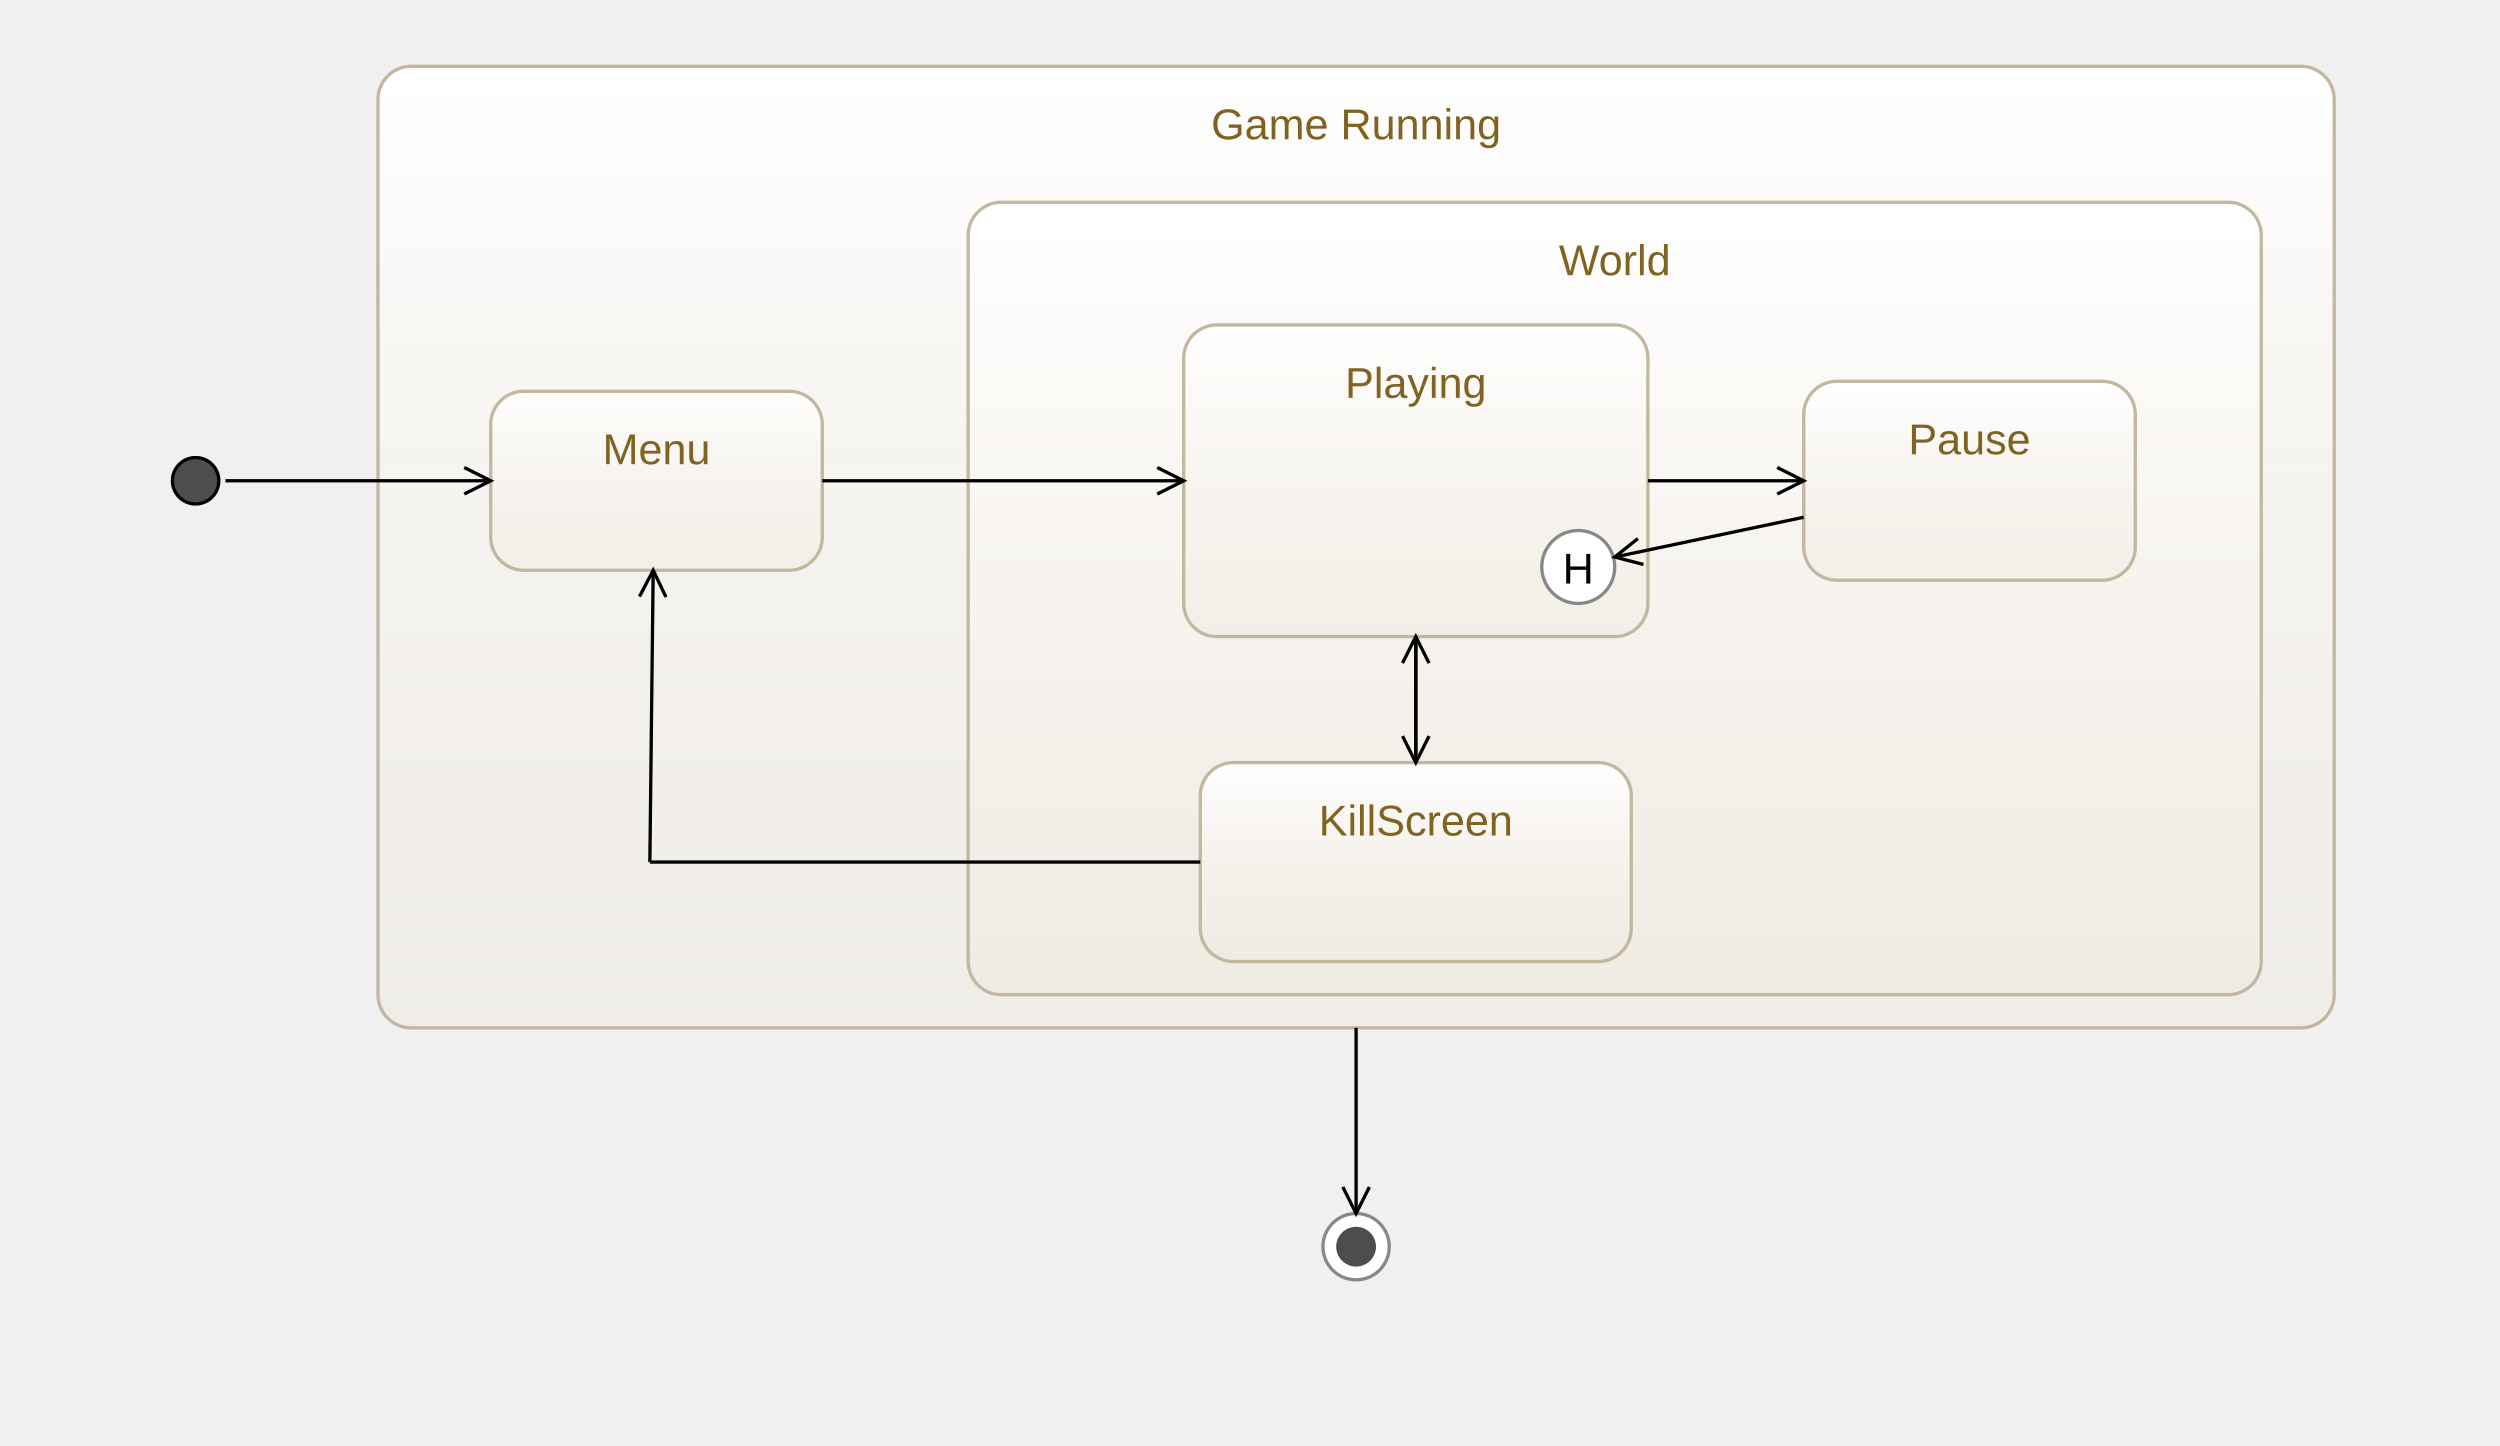
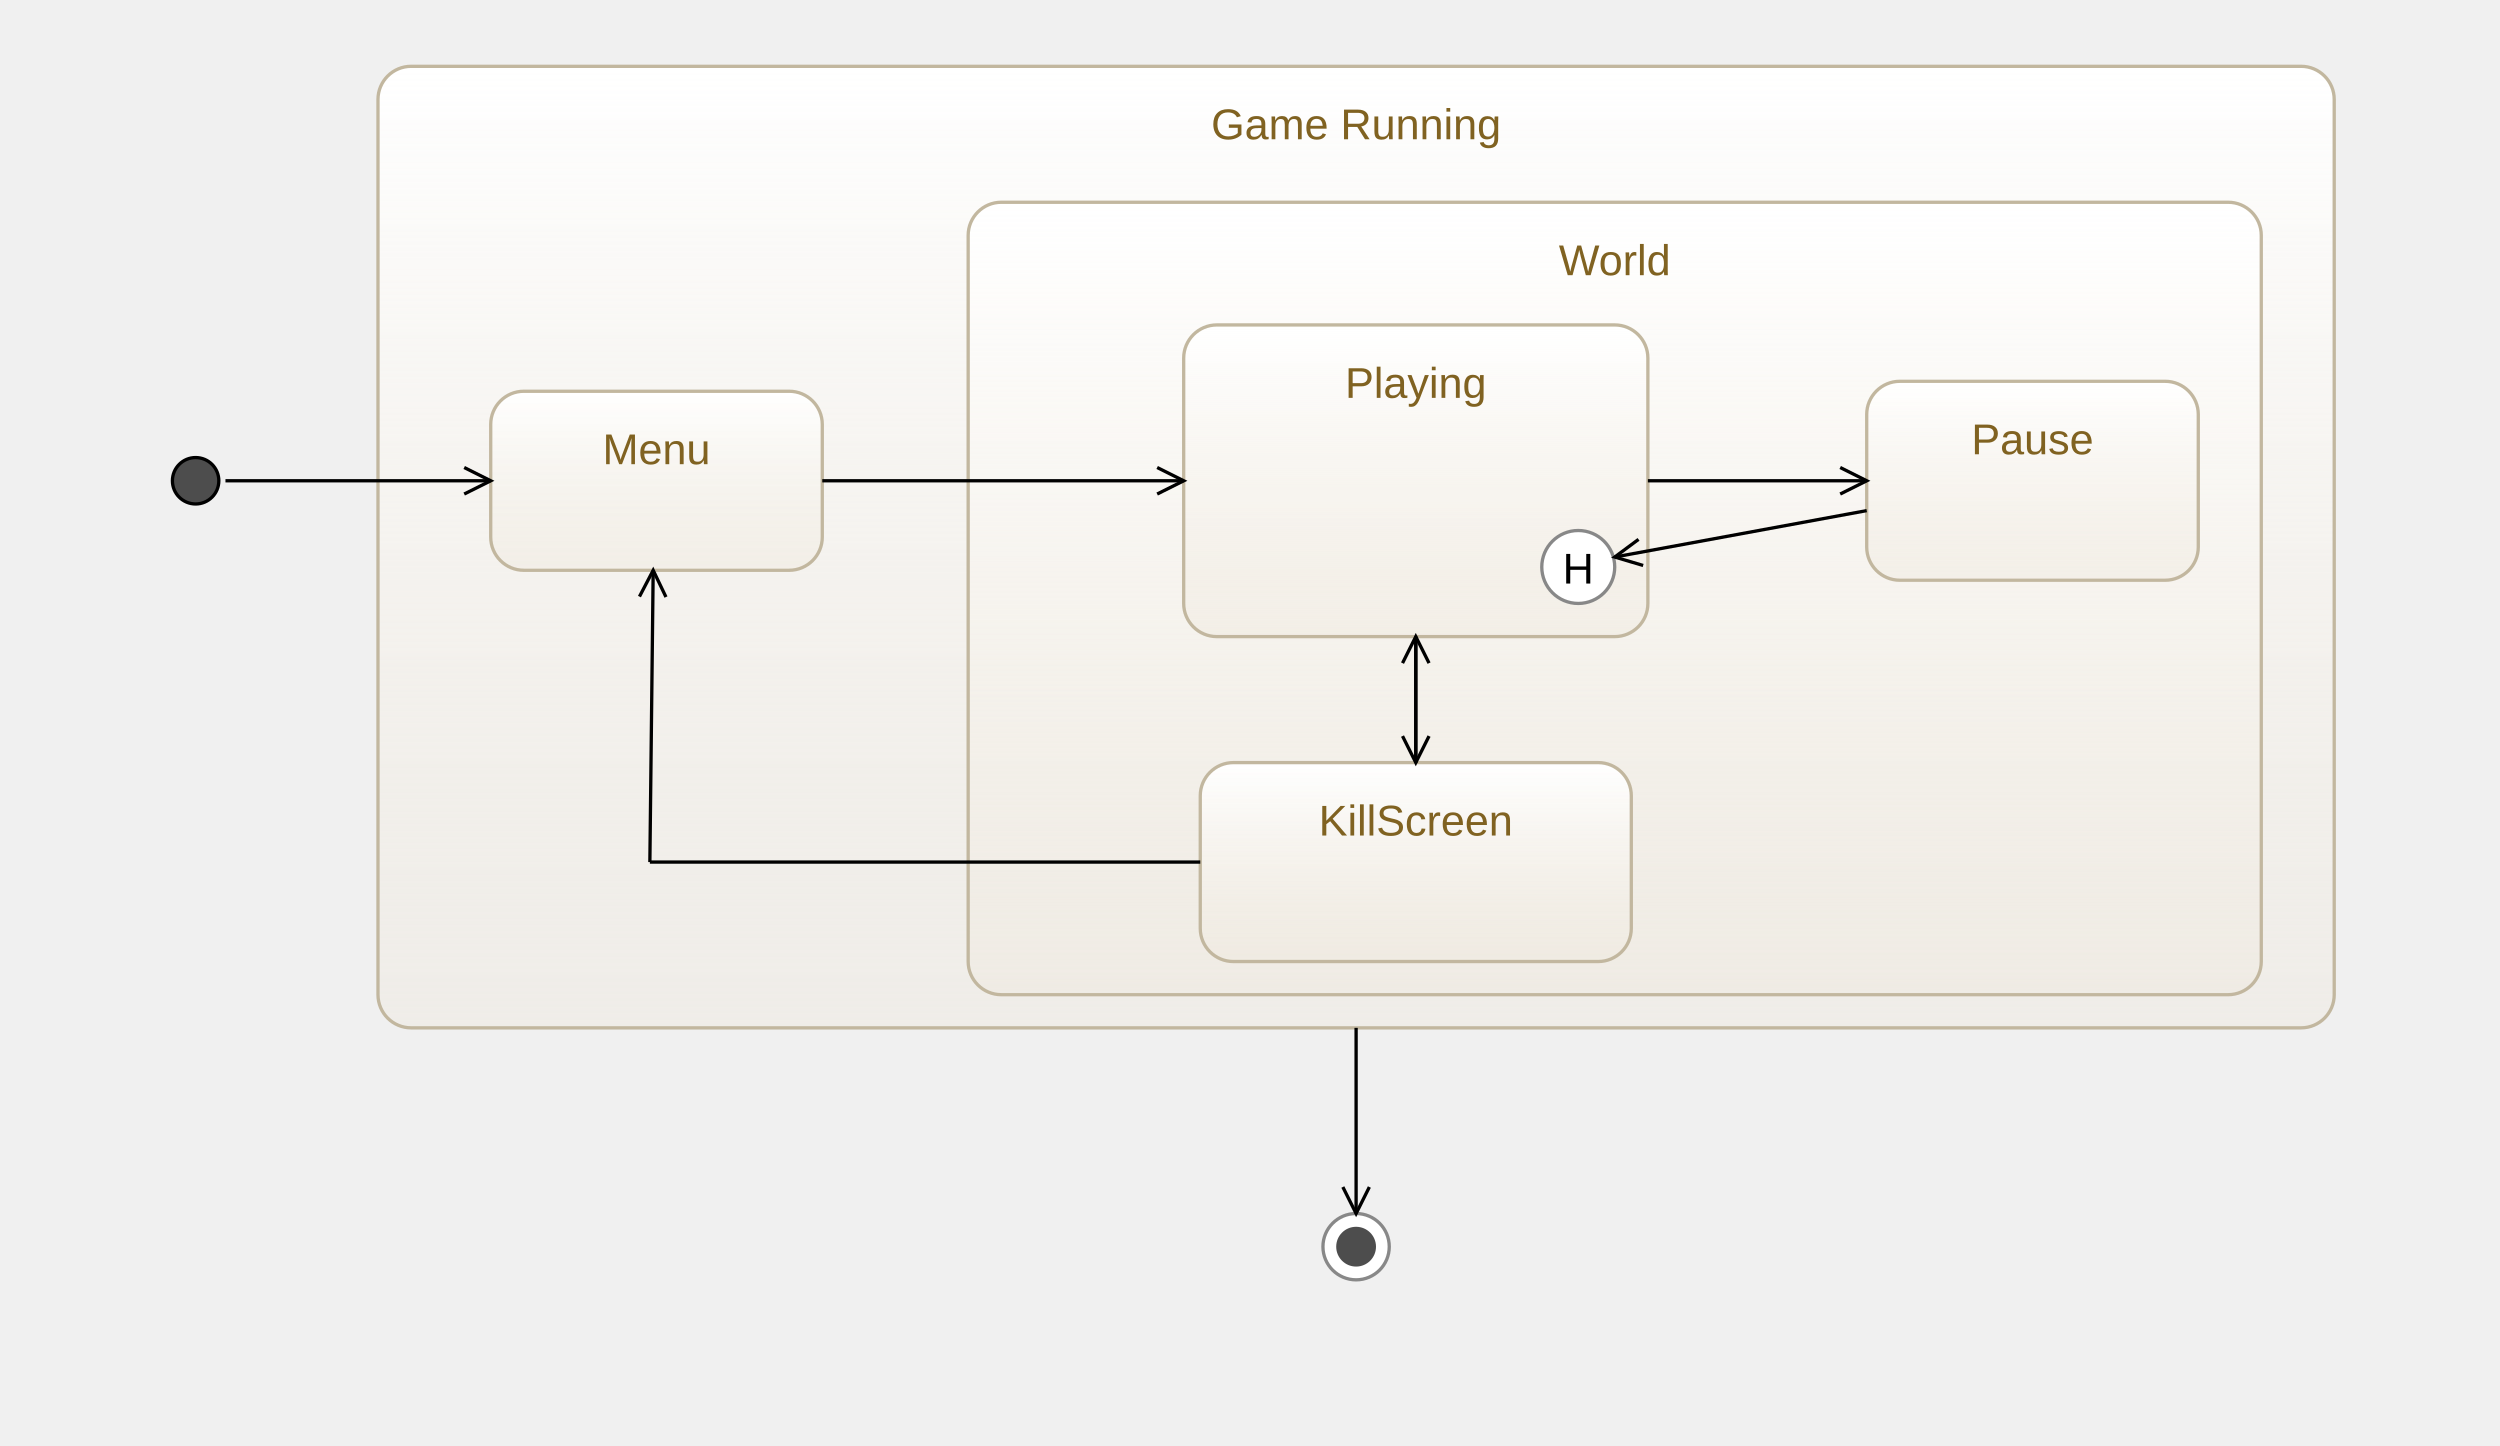
<svg xmlns="http://www.w3.org/2000/svg" version="1.1" font-family="Arial" font-size="13" width="754" height="436">
  <g id="_9AVmsWOxEDSGVqyqE-Kh8A">
    <defs>
      <linearGradient id="greyGradient" x1="0%" y1="0%" x2="0%" y2="100%" spreadMethod="pad">
        <stop offset="0%" stop-color="#FFFFFF" stop-opacity="1" />
        <stop offset="100%" stop-color="#EEEEEE" stop-opacity="1" />
      </linearGradient>
      <linearGradient id="packageGradient" x1="0%" y1="0%" x2="0%" y2="100%" spreadMethod="pad">
        <stop offset="0%" stop-color="#FFFFFF" stop-opacity="1" />
        <stop offset="100%" stop-color="#EFE9DE" stop-opacity="0.4" />
      </linearGradient>
      <linearGradient id="executionSpecificationGradient" x1="0%" y1="0%" x2="0%" y2="100%" spreadMethod="pad">
        <stop offset="0%" stop-color="#FFFFFF" stop-opacity="1" />
        <stop offset="100%" stop-color="#EFE9DE" stop-opacity="1" />
      </linearGradient>
    </defs>
    <g id="_GA194GOyEDSGVqyqE-Kh8A">
      <ellipse cx="409" cy="376" rx="10" ry="10" fill="#FFF" stroke="#888" stroke-width="1.0" />
      <ellipse cx="409" cy="376" rx="6" ry="6" fill="#4D4D4D" stroke-width="0.0" />
    </g>
    <g id="_HFmmgGOyEDSGVqyqE-Kh8A">
      <ellipse cx="59" cy="145" rx="7" ry="7" fill="#4D4D4D" stroke="#000" stroke-width="1.0" />
    </g>
    <g id="__QFmUWOyEDSGVqyqE-Kh8A">
      <rect x="114" y="20" width="590" height="290" rx="10" ry="10" fill="url(#packageGradient)" stroke="#c2b79f" stroke-width="1" />
      <text x="409" y="42" text-anchor="middle" font-style="normal" fill="#806221">Game Running</text>
    </g>
    <g id="_98vkkWOxEDSGVqyqE-Kh8A">
      <rect x="148" y="118" width="100" height="54" rx="10" ry="10" fill="url(#packageGradient)" stroke="#c2b79f" stroke-width="1" />
      <text x="198" y="140" text-anchor="middle" font-style="normal" fill="#806221">Menu</text>
    </g>
    <g id="_-P3U4WOxEDSGVqyqE-Kh8A">
      <rect x="292" y="61" width="390" height="239" rx="10" ry="10" fill="url(#packageGradient)" stroke="#c2b79f" stroke-width="1" />
      <text x="487" y="83" text-anchor="middle" font-style="normal" fill="#806221">World</text>
    </g>
    <g id="_-kVwEWOxEDSGVqyqE-Kh8A">
-       <rect x="544" y="115" width="100" height="60" rx="10" ry="10" fill="url(#packageGradient)" stroke="#c2b79f" stroke-width="1" />
-       <text x="594" y="137" text-anchor="middle" font-style="normal" fill="#806221">Pause</text>
+       <rect x="563" y="115" width="100" height="60" rx="10" ry="10" fill="url(#packageGradient)" stroke="#c2b79f" stroke-width="1" />
+       <text x="613" y="137" text-anchor="middle" font-style="normal" fill="#806221">Pause</text>
    </g>
    <g id="_Ayr28WOyEDSGVqyqE-Kh8A">
      <rect x="362" y="230" width="130" height="60" rx="10" ry="10" fill="url(#packageGradient)" stroke="#c2b79f" stroke-width="1" />
      <text x="427" y="252" text-anchor="middle" font-style="normal" fill="#806221">KillScreen</text>
    </g>
    <g id="_lqnoAWOyEDSGVqyqE-Kh8A">
      <rect x="357" y="98" width="140" height="94" rx="10" ry="10" fill="url(#packageGradient)" stroke="#c2b79f" stroke-width="1" />
      <text x="427" y="120" text-anchor="middle" font-style="normal" fill="#806221">Playing</text>
    </g>
    <g id="_RUoJ0mOzEDSGVqyqE-Kh8A">
      <polyline fill="none" stroke-width="1" stroke="#000000" points="409,310 409,366" />
      <g transform="translate(409,366)">
        <g transform="rotate(-180)">
          <polyline fill="none" stroke-width="1" stroke="#000000" points="-4,8 0,0 4,8" />
        </g>
      </g>
    </g>
    <g id="_K7DOEmOyEDSGVqyqE-Kh8A">
      <polyline fill="none" stroke-width="1" stroke="#000000" points="68,145 148,145" />
      <g transform="translate(148,145)">
        <g transform="rotate(90)">
          <polyline fill="none" stroke-width="1" stroke="#000000" points="-4,8 0,0 4,8" />
        </g>
      </g>
    </g>
    <g id="_aNof8GO1EDSGVqyqE-Kh8A" transform="translate(465, 160)">
      <ellipse cx="11" cy="11" rx="11" ry="11" fill="#FFF" stroke="#888" stroke-width="1.0" />
      <text x="11" y="16" text-anchor="middle" font-style="normal" fill="black">H</text>
    </g>
    <g id="_0x8McmOyEDSGVqyqE-Kh8A">
      <polyline fill="none" stroke-width="1" stroke="#000000" points="248,145 357,145" />
      <g transform="translate(357,145)">
        <g transform="rotate(90)">
          <polyline fill="none" stroke-width="1" stroke="#000000" points="-4,8 0,0 4,8" />
        </g>
      </g>
    </g>
    <g id="_3DkQ0mOyEDSGVqyqE-Kh8A">
-       <polyline fill="none" stroke-width="1" stroke="#000000" points="497,145 544,145" />
-       <g transform="translate(544,145)">
+       <polyline fill="none" stroke-width="1" stroke="#000000" points="497,145 563,145" />
+       <g transform="translate(563,145)">
        <g transform="rotate(90)">
          <polyline fill="none" stroke-width="1" stroke="#000000" points="-4,8 0,0 4,8" />
        </g>
      </g>
    </g>
    <g id="_6iwUgmOyEDSGVqyqE-Kh8A">
      <polyline fill="none" stroke-width="1" stroke="#000000" points="427,192 427,230" />
      <g transform="translate(427,230)">
        <g transform="rotate(-180)">
          <polyline fill="none" stroke-width="1" stroke="#000000" points="-4,8 0,0 4,8" />
        </g>
      </g>
    </g>
    <g id="_8eS0ImOyEDSGVqyqE-Kh8A">
      <polyline fill="none" stroke-width="1" stroke="#000000" points="427,230 427,192" />
      <g transform="translate(427,192)">
        <g transform="rotate(0)">
          <polyline fill="none" stroke-width="1" stroke="#000000" points="-4,8 0,0 4,8" />
        </g>
      </g>
    </g>
    <g id="_UjFC0mOzEDSGVqyqE-Kh8A">
      <polyline fill="none" stroke-width="1" stroke="#000000" points="362,260 196,260" />
    </g>
    <g id="_UjFC0mOzEDSGVqyqE-Kh8A">
      <polyline fill="none" stroke-width="1" stroke="#000000" points="196,260 197,172" />
      <g transform="translate(197,172)">
        <g transform="rotate(1)">
          <polyline fill="none" stroke-width="1" stroke="#000000" points="-4,8 0,0 4,8" />
        </g>
      </g>
    </g>
    <g id="_mhW7YmO1EDSGVqyqE-Kh8A">
-       <polyline fill="none" stroke-width="1" stroke="#000000" points="544,156 487,168" />
+       <polyline fill="none" stroke-width="1" stroke="#000000" points="563,154 487,168" />
      <g transform="translate(487,168)">
-         <g transform="rotate(-102)">
+         <g transform="rotate(-100)">
          <polyline fill="none" stroke-width="1" stroke="#000000" points="-4,8 0,0 4,8" />
        </g>
      </g>
    </g>
  </g>
</svg>
